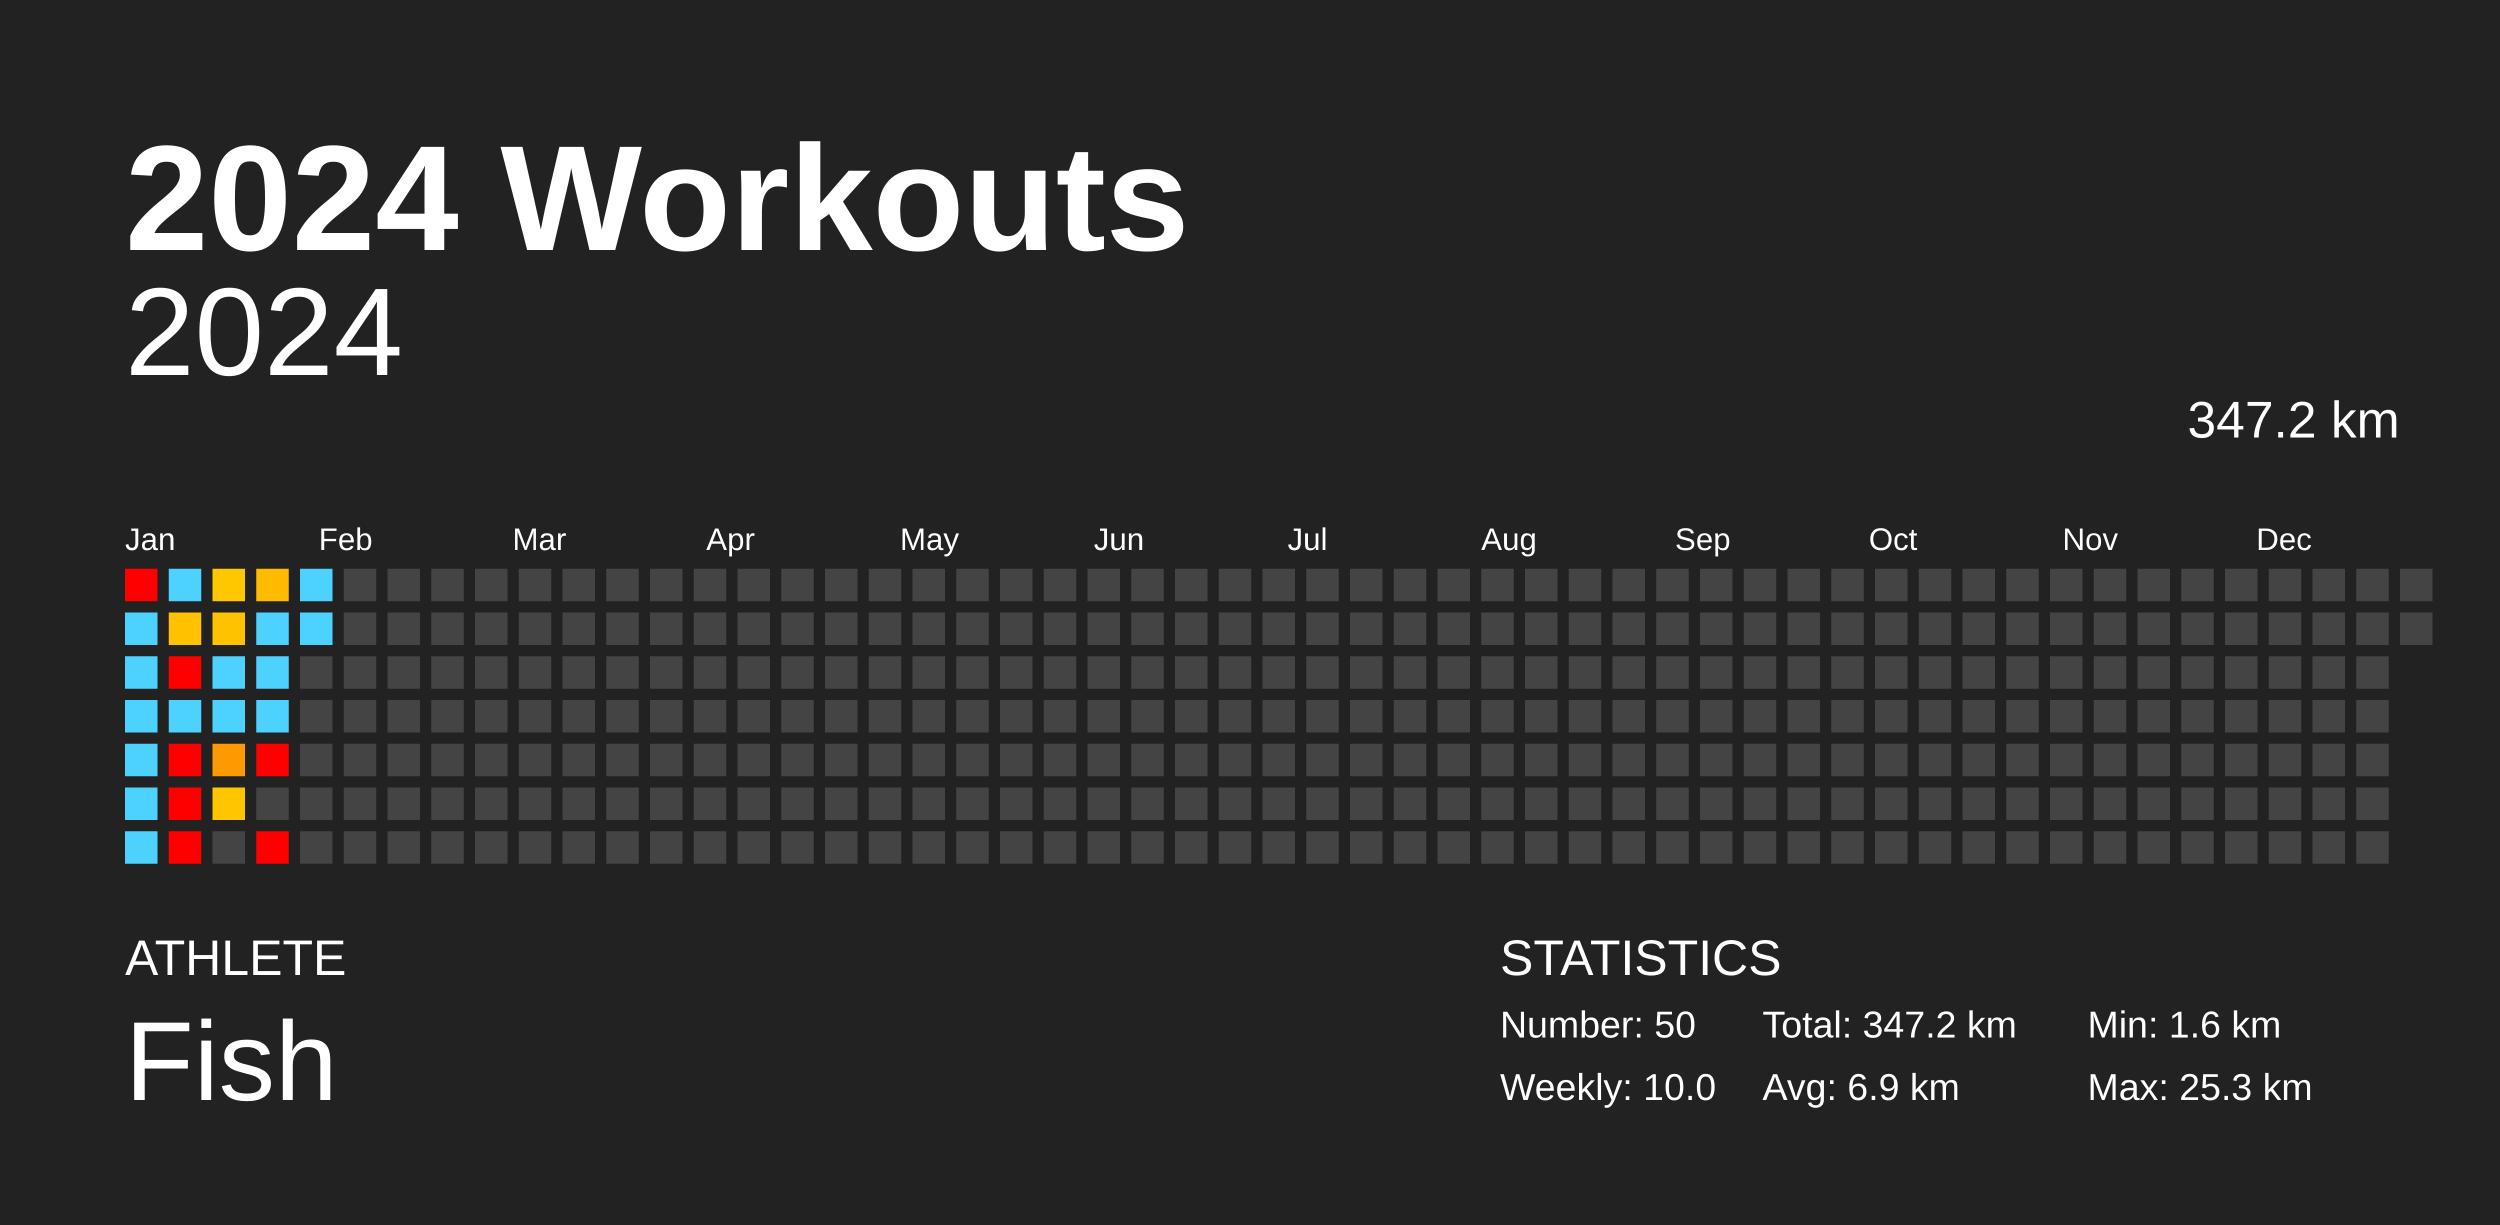
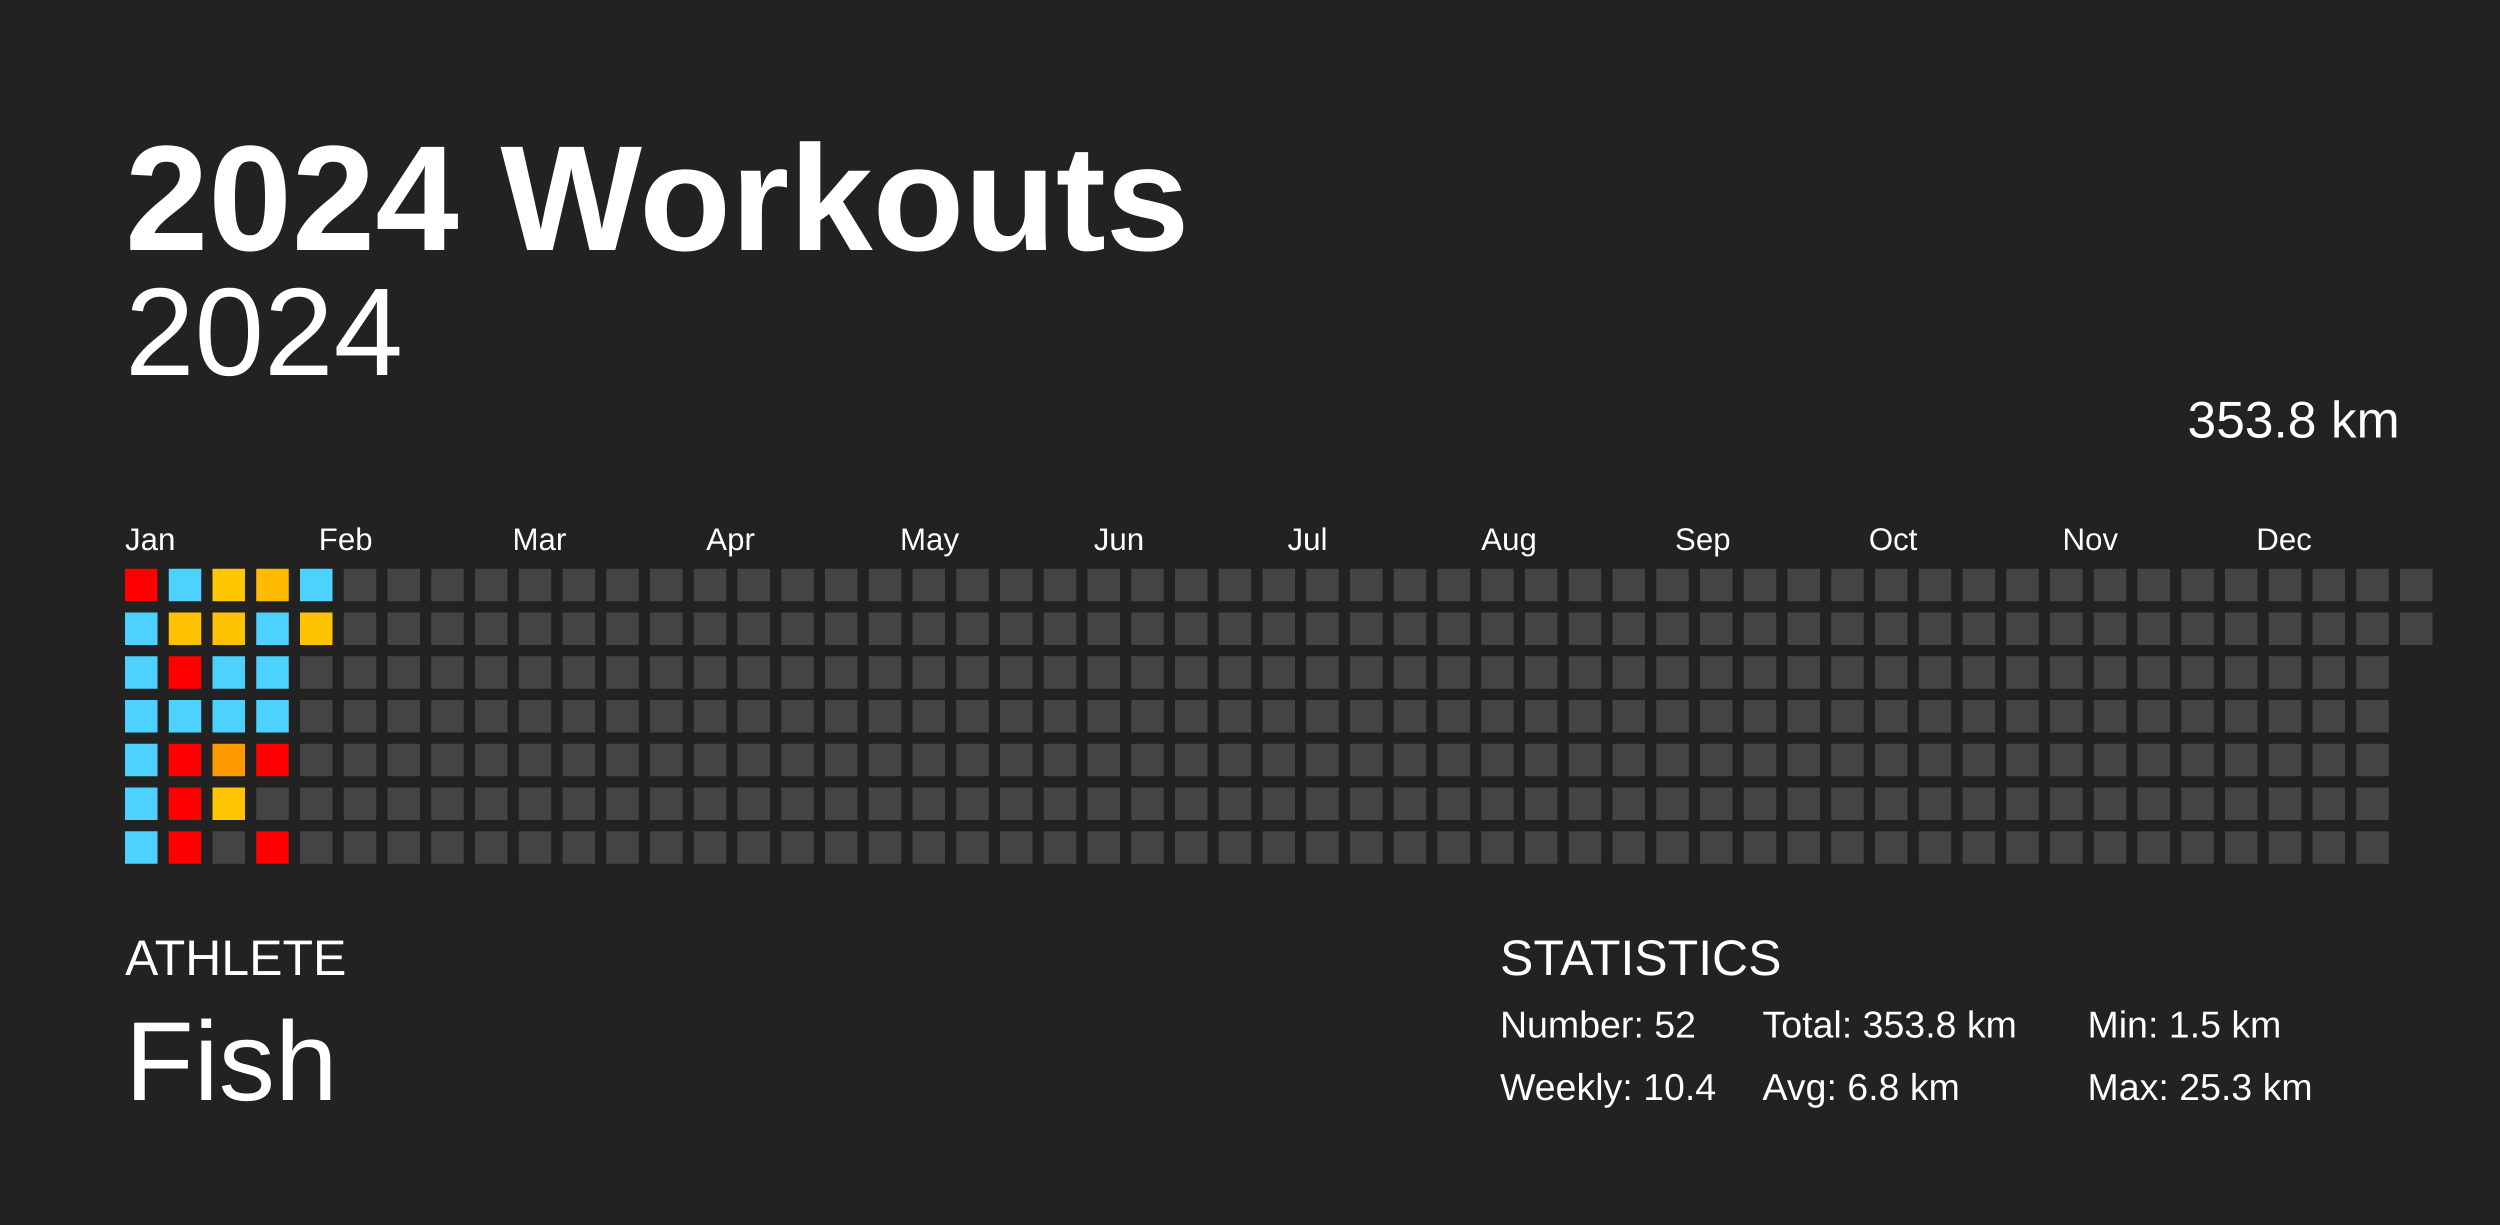
<svg xmlns="http://www.w3.org/2000/svg" baseProfile="full" height="98mm" version="1.1" viewBox="0,0,200,98" width="200mm">
  <defs />
  <rect fill="#222222" height="98" width="200" x="0" y="0" />
  <text fill="#FFFFFF" style="font-size:12px; font-family:Arial; font-weight:bold;" x="10" y="20">2024 Workouts</text>
  <text fill="#FFFFFF" style="font-size:4px; font-family:Arial" x="10" y="78">ATHLETE</text>
  <text fill="#FFFFFF" style="font-size:9px; font-family:Arial" x="10" y="88">Fish</text>
  <text fill="#FFFFFF" style="font-size:4px; font-family:Arial" x="120" y="78">STATISTICS</text>
-   <text fill="#FFFFFF" style="font-size:3px; font-family:Arial" x="120" y="83">Number: 50</text>
-   <text fill="#FFFFFF" style="font-size:3px; font-family:Arial" x="120" y="88">Weekly: 10.0</text>
-   <text fill="#FFFFFF" style="font-size:3px; font-family:Arial" x="141" y="83">Total: 347.2 km</text>
-   <text fill="#FFFFFF" style="font-size:3px; font-family:Arial" x="141" y="88">Avg: 6.9 km</text>
-   <text fill="#FFFFFF" style="font-size:3px; font-family:Arial" x="167" y="83">Min: 1.6 km</text>
+   <text fill="#FFFFFF" style="font-size:3px; font-family:Arial" x="120" y="83">Number: 52</text>
+   <text fill="#FFFFFF" style="font-size:3px; font-family:Arial" x="120" y="88">Weekly: 10.4</text>
+   <text fill="#FFFFFF" style="font-size:3px; font-family:Arial" x="141" y="83">Total: 353.8 km</text>
+   <text fill="#FFFFFF" style="font-size:3px; font-family:Arial" x="141" y="88">Avg: 6.8 km</text>
+   <text fill="#FFFFFF" style="font-size:3px; font-family:Arial" x="167" y="83">Min: 1.5 km</text>
  <text fill="#FFFFFF" style="font-size:3px; font-family:Arial" x="167" y="88">Max: 25.3 km</text>
  <text alignment-baseline="hanging" fill="#FFFFFF" style="font-size:10.0px; font-family:Arial;" x="10" y="30">2024</text>
-   <text alignment-baseline="hanging" fill="#FFFFFF" style="font-size:4.125px; font-family:Arial;" x="175" y="35">347.2 km</text>
+   <text alignment-baseline="hanging" fill="#FFFFFF" style="font-size:4.125px; font-family:Arial;" x="175" y="35">353.8 km</text>
  <text fill="#FFFFFF" style="font-size:2.5px; font-family:Arial" x="10.0" y="44">Jan</text>
  <text fill="#FFFFFF" style="font-size:2.5px; font-family:Arial" x="25.5" y="44">Feb</text>
  <text fill="#FFFFFF" style="font-size:2.5px; font-family:Arial" x="41.0" y="44">Mar</text>
  <text fill="#FFFFFF" style="font-size:2.5px; font-family:Arial" x="56.5" y="44">Apr</text>
  <text fill="#FFFFFF" style="font-size:2.5px; font-family:Arial" x="72.0" y="44">May</text>
  <text fill="#FFFFFF" style="font-size:2.5px; font-family:Arial" x="87.5" y="44">Jun</text>
  <text fill="#FFFFFF" style="font-size:2.5px; font-family:Arial" x="103.0" y="44">Jul</text>
  <text fill="#FFFFFF" style="font-size:2.5px; font-family:Arial" x="118.5" y="44">Aug</text>
  <text fill="#FFFFFF" style="font-size:2.5px; font-family:Arial" x="134.0" y="44">Sep</text>
  <text fill="#FFFFFF" style="font-size:2.5px; font-family:Arial" x="149.5" y="44">Oct</text>
  <text fill="#FFFFFF" style="font-size:2.5px; font-family:Arial" x="165.0" y="44">Nov</text>
  <text fill="#FFFFFF" style="font-size:2.5px; font-family:Arial" x="180.5" y="44">Dec</text>
  <rect fill="red" height="2.6" width="2.6" x="10.0" y="45.5" />
  <rect fill="#4dd2ff" height="2.6" width="2.6" x="10.0" y="49.0" />
  <rect fill="#4dd2ff" height="2.6" width="2.6" x="10.0" y="52.5" />
  <rect fill="#4dd2ff" height="2.6" width="2.6" x="10.0" y="56.0" />
  <rect fill="#4dd2ff" height="2.6" width="2.6" x="10.0" y="59.5" />
  <rect fill="#4dd2ff" height="2.6" width="2.6" x="10.0" y="63.0" />
  <rect fill="#4dd2ff" height="2.6" width="2.6" x="10.0" y="66.5" />
  <rect fill="#4dd2ff" height="2.6" width="2.6" x="13.5" y="45.5" />
  <rect fill="#ffc100" height="2.6" width="2.6" x="13.5" y="49.0" />
  <rect fill="red" height="2.6" width="2.6" x="13.5" y="52.5" />
  <rect fill="#4dd2ff" height="2.6" width="2.6" x="13.5" y="56.0" />
  <rect fill="red" height="2.6" width="2.6" x="13.5" y="59.5" />
  <rect fill="red" height="2.6" width="2.6" x="13.5" y="63.0" />
  <rect fill="red" height="2.6" width="2.6" x="13.5" y="66.5" />
  <rect fill="#ffc700" height="2.6" width="2.6" x="17.0" y="45.5" />
  <rect fill="#ffc200" height="2.6" width="2.6" x="17.0" y="49.0" />
  <rect fill="#4dd2ff" height="2.6" width="2.6" x="17.0" y="52.5" />
  <rect fill="#4dd2ff" height="2.6" width="2.6" x="17.0" y="56.0" />
  <rect fill="#ff9900" height="2.6" width="2.6" x="17.0" y="59.5" />
  <rect fill="#ffc600" height="2.6" width="2.6" x="17.0" y="63.0" />
  <rect fill="#444444" height="2.6" width="2.6" x="17.0" y="66.5" />
  <rect fill="#ffbb00" height="2.6" width="2.6" x="20.5" y="45.5" />
  <rect fill="#4dd2ff" height="2.6" width="2.6" x="20.5" y="49.0" />
  <rect fill="#4dd2ff" height="2.6" width="2.6" x="20.5" y="52.5" />
  <rect fill="#4dd2ff" height="2.6" width="2.6" x="20.5" y="56.0" />
  <rect fill="red" height="2.6" width="2.6" x="20.5" y="59.5" />
  <rect fill="#444444" height="2.6" width="2.6" x="20.5" y="63.0" />
  <rect fill="red" height="2.6" width="2.6" x="20.5" y="66.5" />
  <rect fill="#4dd2ff" height="2.6" width="2.6" x="24.0" y="45.5" />
-   <rect fill="#4dd2ff" height="2.6" width="2.6" x="24.0" y="49.0" />
+   <rect fill="#ffc200" height="2.6" width="2.6" x="24.0" y="49.0" />
  <rect fill="#444444" height="2.6" width="2.6" x="24.0" y="52.5" />
  <rect fill="#444444" height="2.6" width="2.6" x="24.0" y="56.0" />
  <rect fill="#444444" height="2.6" width="2.6" x="24.0" y="59.5" />
  <rect fill="#444444" height="2.6" width="2.6" x="24.0" y="63.0" />
  <rect fill="#444444" height="2.6" width="2.6" x="24.0" y="66.5" />
  <rect fill="#444444" height="2.6" width="2.6" x="27.5" y="45.5" />
  <rect fill="#444444" height="2.6" width="2.6" x="27.5" y="49.0" />
  <rect fill="#444444" height="2.6" width="2.6" x="27.5" y="52.5" />
  <rect fill="#444444" height="2.6" width="2.6" x="27.5" y="56.0" />
  <rect fill="#444444" height="2.6" width="2.6" x="27.5" y="59.5" />
  <rect fill="#444444" height="2.6" width="2.6" x="27.5" y="63.0" />
  <rect fill="#444444" height="2.6" width="2.6" x="27.5" y="66.5" />
  <rect fill="#444444" height="2.6" width="2.6" x="31.0" y="45.5" />
  <rect fill="#444444" height="2.6" width="2.6" x="31.0" y="49.0" />
  <rect fill="#444444" height="2.6" width="2.6" x="31.0" y="52.5" />
  <rect fill="#444444" height="2.6" width="2.6" x="31.0" y="56.0" />
  <rect fill="#444444" height="2.6" width="2.6" x="31.0" y="59.5" />
  <rect fill="#444444" height="2.6" width="2.6" x="31.0" y="63.0" />
  <rect fill="#444444" height="2.6" width="2.6" x="31.0" y="66.5" />
  <rect fill="#444444" height="2.6" width="2.6" x="34.5" y="45.5" />
  <rect fill="#444444" height="2.6" width="2.6" x="34.5" y="49.0" />
  <rect fill="#444444" height="2.6" width="2.6" x="34.5" y="52.5" />
  <rect fill="#444444" height="2.6" width="2.6" x="34.5" y="56.0" />
  <rect fill="#444444" height="2.6" width="2.6" x="34.5" y="59.5" />
  <rect fill="#444444" height="2.6" width="2.6" x="34.5" y="63.0" />
  <rect fill="#444444" height="2.6" width="2.6" x="34.5" y="66.5" />
  <rect fill="#444444" height="2.6" width="2.6" x="38.0" y="45.5" />
  <rect fill="#444444" height="2.6" width="2.6" x="38.0" y="49.0" />
  <rect fill="#444444" height="2.6" width="2.6" x="38.0" y="52.5" />
  <rect fill="#444444" height="2.6" width="2.6" x="38.0" y="56.0" />
  <rect fill="#444444" height="2.6" width="2.6" x="38.0" y="59.5" />
  <rect fill="#444444" height="2.6" width="2.6" x="38.0" y="63.0" />
  <rect fill="#444444" height="2.6" width="2.6" x="38.0" y="66.5" />
  <rect fill="#444444" height="2.6" width="2.6" x="41.5" y="45.5" />
  <rect fill="#444444" height="2.6" width="2.6" x="41.5" y="49.0" />
  <rect fill="#444444" height="2.6" width="2.6" x="41.5" y="52.5" />
  <rect fill="#444444" height="2.6" width="2.6" x="41.5" y="56.0" />
  <rect fill="#444444" height="2.6" width="2.6" x="41.5" y="59.5" />
  <rect fill="#444444" height="2.6" width="2.6" x="41.5" y="63.0" />
  <rect fill="#444444" height="2.6" width="2.6" x="41.5" y="66.5" />
  <rect fill="#444444" height="2.6" width="2.6" x="45.0" y="45.5" />
  <rect fill="#444444" height="2.6" width="2.6" x="45.0" y="49.0" />
  <rect fill="#444444" height="2.6" width="2.6" x="45.0" y="52.5" />
  <rect fill="#444444" height="2.6" width="2.6" x="45.0" y="56.0" />
  <rect fill="#444444" height="2.6" width="2.6" x="45.0" y="59.5" />
  <rect fill="#444444" height="2.6" width="2.6" x="45.0" y="63.0" />
  <rect fill="#444444" height="2.6" width="2.6" x="45.0" y="66.5" />
  <rect fill="#444444" height="2.6" width="2.6" x="48.5" y="45.5" />
  <rect fill="#444444" height="2.6" width="2.6" x="48.5" y="49.0" />
  <rect fill="#444444" height="2.6" width="2.6" x="48.5" y="52.5" />
  <rect fill="#444444" height="2.6" width="2.6" x="48.5" y="56.0" />
  <rect fill="#444444" height="2.6" width="2.6" x="48.5" y="59.5" />
  <rect fill="#444444" height="2.6" width="2.6" x="48.5" y="63.0" />
  <rect fill="#444444" height="2.6" width="2.6" x="48.5" y="66.5" />
  <rect fill="#444444" height="2.6" width="2.6" x="52.0" y="45.5" />
  <rect fill="#444444" height="2.6" width="2.6" x="52.0" y="49.0" />
  <rect fill="#444444" height="2.6" width="2.6" x="52.0" y="52.5" />
  <rect fill="#444444" height="2.6" width="2.6" x="52.0" y="56.0" />
  <rect fill="#444444" height="2.6" width="2.6" x="52.0" y="59.5" />
  <rect fill="#444444" height="2.6" width="2.6" x="52.0" y="63.0" />
  <rect fill="#444444" height="2.6" width="2.6" x="52.0" y="66.5" />
  <rect fill="#444444" height="2.6" width="2.6" x="55.5" y="45.5" />
  <rect fill="#444444" height="2.6" width="2.6" x="55.5" y="49.0" />
  <rect fill="#444444" height="2.6" width="2.6" x="55.5" y="52.5" />
  <rect fill="#444444" height="2.6" width="2.6" x="55.5" y="56.0" />
  <rect fill="#444444" height="2.6" width="2.6" x="55.5" y="59.5" />
  <rect fill="#444444" height="2.6" width="2.6" x="55.5" y="63.0" />
  <rect fill="#444444" height="2.6" width="2.6" x="55.5" y="66.5" />
  <rect fill="#444444" height="2.6" width="2.6" x="59.0" y="45.5" />
  <rect fill="#444444" height="2.6" width="2.6" x="59.0" y="49.0" />
  <rect fill="#444444" height="2.6" width="2.6" x="59.0" y="52.5" />
  <rect fill="#444444" height="2.6" width="2.6" x="59.0" y="56.0" />
  <rect fill="#444444" height="2.6" width="2.6" x="59.0" y="59.5" />
  <rect fill="#444444" height="2.6" width="2.6" x="59.0" y="63.0" />
  <rect fill="#444444" height="2.6" width="2.6" x="59.0" y="66.5" />
  <rect fill="#444444" height="2.6" width="2.6" x="62.5" y="45.5" />
  <rect fill="#444444" height="2.6" width="2.6" x="62.5" y="49.0" />
  <rect fill="#444444" height="2.6" width="2.6" x="62.5" y="52.5" />
  <rect fill="#444444" height="2.6" width="2.6" x="62.5" y="56.0" />
  <rect fill="#444444" height="2.6" width="2.6" x="62.5" y="59.5" />
  <rect fill="#444444" height="2.6" width="2.6" x="62.5" y="63.0" />
  <rect fill="#444444" height="2.6" width="2.6" x="62.5" y="66.5" />
  <rect fill="#444444" height="2.6" width="2.6" x="66.0" y="45.5" />
  <rect fill="#444444" height="2.6" width="2.6" x="66.0" y="49.0" />
  <rect fill="#444444" height="2.6" width="2.6" x="66.0" y="52.5" />
  <rect fill="#444444" height="2.6" width="2.6" x="66.0" y="56.0" />
  <rect fill="#444444" height="2.6" width="2.6" x="66.0" y="59.5" />
  <rect fill="#444444" height="2.6" width="2.6" x="66.0" y="63.0" />
  <rect fill="#444444" height="2.6" width="2.6" x="66.0" y="66.5" />
  <rect fill="#444444" height="2.6" width="2.6" x="69.5" y="45.5" />
  <rect fill="#444444" height="2.6" width="2.6" x="69.5" y="49.0" />
  <rect fill="#444444" height="2.6" width="2.6" x="69.5" y="52.5" />
  <rect fill="#444444" height="2.6" width="2.6" x="69.5" y="56.0" />
  <rect fill="#444444" height="2.6" width="2.6" x="69.5" y="59.5" />
  <rect fill="#444444" height="2.6" width="2.6" x="69.5" y="63.0" />
  <rect fill="#444444" height="2.6" width="2.6" x="69.5" y="66.5" />
  <rect fill="#444444" height="2.6" width="2.6" x="73.0" y="45.5" />
  <rect fill="#444444" height="2.6" width="2.6" x="73.0" y="49.0" />
  <rect fill="#444444" height="2.6" width="2.6" x="73.0" y="52.5" />
  <rect fill="#444444" height="2.6" width="2.6" x="73.0" y="56.0" />
  <rect fill="#444444" height="2.6" width="2.6" x="73.0" y="59.5" />
  <rect fill="#444444" height="2.6" width="2.6" x="73.0" y="63.0" />
  <rect fill="#444444" height="2.6" width="2.6" x="73.0" y="66.5" />
  <rect fill="#444444" height="2.6" width="2.6" x="76.5" y="45.5" />
  <rect fill="#444444" height="2.6" width="2.6" x="76.5" y="49.0" />
  <rect fill="#444444" height="2.6" width="2.6" x="76.5" y="52.5" />
  <rect fill="#444444" height="2.6" width="2.6" x="76.5" y="56.0" />
  <rect fill="#444444" height="2.6" width="2.6" x="76.5" y="59.5" />
  <rect fill="#444444" height="2.6" width="2.6" x="76.5" y="63.0" />
  <rect fill="#444444" height="2.6" width="2.6" x="76.5" y="66.5" />
  <rect fill="#444444" height="2.6" width="2.6" x="80.0" y="45.5" />
  <rect fill="#444444" height="2.6" width="2.6" x="80.0" y="49.0" />
  <rect fill="#444444" height="2.6" width="2.6" x="80.0" y="52.5" />
  <rect fill="#444444" height="2.6" width="2.6" x="80.0" y="56.0" />
  <rect fill="#444444" height="2.6" width="2.6" x="80.0" y="59.5" />
  <rect fill="#444444" height="2.6" width="2.6" x="80.0" y="63.0" />
  <rect fill="#444444" height="2.6" width="2.6" x="80.0" y="66.5" />
  <rect fill="#444444" height="2.6" width="2.6" x="83.5" y="45.5" />
  <rect fill="#444444" height="2.6" width="2.6" x="83.5" y="49.0" />
  <rect fill="#444444" height="2.6" width="2.6" x="83.5" y="52.5" />
  <rect fill="#444444" height="2.6" width="2.6" x="83.5" y="56.0" />
  <rect fill="#444444" height="2.6" width="2.6" x="83.5" y="59.5" />
  <rect fill="#444444" height="2.6" width="2.6" x="83.5" y="63.0" />
  <rect fill="#444444" height="2.6" width="2.6" x="83.5" y="66.5" />
  <rect fill="#444444" height="2.6" width="2.6" x="87.0" y="45.5" />
  <rect fill="#444444" height="2.6" width="2.6" x="87.0" y="49.0" />
  <rect fill="#444444" height="2.6" width="2.6" x="87.0" y="52.5" />
  <rect fill="#444444" height="2.6" width="2.6" x="87.0" y="56.0" />
  <rect fill="#444444" height="2.6" width="2.6" x="87.0" y="59.5" />
  <rect fill="#444444" height="2.6" width="2.6" x="87.0" y="63.0" />
  <rect fill="#444444" height="2.6" width="2.6" x="87.0" y="66.5" />
  <rect fill="#444444" height="2.6" width="2.6" x="90.5" y="45.5" />
  <rect fill="#444444" height="2.6" width="2.6" x="90.5" y="49.0" />
  <rect fill="#444444" height="2.6" width="2.6" x="90.5" y="52.5" />
  <rect fill="#444444" height="2.6" width="2.6" x="90.5" y="56.0" />
  <rect fill="#444444" height="2.6" width="2.6" x="90.5" y="59.5" />
  <rect fill="#444444" height="2.6" width="2.6" x="90.5" y="63.0" />
  <rect fill="#444444" height="2.6" width="2.6" x="90.5" y="66.5" />
  <rect fill="#444444" height="2.6" width="2.6" x="94.0" y="45.5" />
  <rect fill="#444444" height="2.6" width="2.6" x="94.0" y="49.0" />
  <rect fill="#444444" height="2.6" width="2.6" x="94.0" y="52.5" />
  <rect fill="#444444" height="2.6" width="2.6" x="94.0" y="56.0" />
  <rect fill="#444444" height="2.6" width="2.6" x="94.0" y="59.5" />
  <rect fill="#444444" height="2.6" width="2.6" x="94.0" y="63.0" />
  <rect fill="#444444" height="2.6" width="2.6" x="94.0" y="66.5" />
  <rect fill="#444444" height="2.6" width="2.6" x="97.5" y="45.5" />
  <rect fill="#444444" height="2.6" width="2.6" x="97.5" y="49.0" />
  <rect fill="#444444" height="2.6" width="2.6" x="97.5" y="52.5" />
  <rect fill="#444444" height="2.6" width="2.6" x="97.5" y="56.0" />
  <rect fill="#444444" height="2.6" width="2.6" x="97.5" y="59.5" />
  <rect fill="#444444" height="2.6" width="2.6" x="97.5" y="63.0" />
  <rect fill="#444444" height="2.6" width="2.6" x="97.5" y="66.5" />
  <rect fill="#444444" height="2.6" width="2.6" x="101.0" y="45.5" />
  <rect fill="#444444" height="2.6" width="2.6" x="101.0" y="49.0" />
  <rect fill="#444444" height="2.6" width="2.6" x="101.0" y="52.5" />
  <rect fill="#444444" height="2.6" width="2.6" x="101.0" y="56.0" />
  <rect fill="#444444" height="2.6" width="2.6" x="101.0" y="59.5" />
  <rect fill="#444444" height="2.6" width="2.6" x="101.0" y="63.0" />
  <rect fill="#444444" height="2.6" width="2.6" x="101.0" y="66.5" />
  <rect fill="#444444" height="2.6" width="2.6" x="104.5" y="45.5" />
  <rect fill="#444444" height="2.6" width="2.6" x="104.5" y="49.0" />
  <rect fill="#444444" height="2.6" width="2.6" x="104.5" y="52.5" />
  <rect fill="#444444" height="2.6" width="2.6" x="104.5" y="56.0" />
  <rect fill="#444444" height="2.6" width="2.6" x="104.5" y="59.5" />
  <rect fill="#444444" height="2.6" width="2.6" x="104.5" y="63.0" />
  <rect fill="#444444" height="2.6" width="2.6" x="104.5" y="66.5" />
  <rect fill="#444444" height="2.6" width="2.6" x="108.0" y="45.5" />
  <rect fill="#444444" height="2.6" width="2.6" x="108.0" y="49.0" />
  <rect fill="#444444" height="2.6" width="2.6" x="108.0" y="52.5" />
  <rect fill="#444444" height="2.6" width="2.6" x="108.0" y="56.0" />
  <rect fill="#444444" height="2.6" width="2.6" x="108.0" y="59.5" />
  <rect fill="#444444" height="2.6" width="2.6" x="108.0" y="63.0" />
  <rect fill="#444444" height="2.6" width="2.6" x="108.0" y="66.5" />
  <rect fill="#444444" height="2.6" width="2.6" x="111.5" y="45.5" />
  <rect fill="#444444" height="2.6" width="2.6" x="111.5" y="49.0" />
  <rect fill="#444444" height="2.6" width="2.6" x="111.5" y="52.5" />
  <rect fill="#444444" height="2.6" width="2.6" x="111.5" y="56.0" />
  <rect fill="#444444" height="2.6" width="2.6" x="111.5" y="59.5" />
  <rect fill="#444444" height="2.6" width="2.6" x="111.5" y="63.0" />
  <rect fill="#444444" height="2.6" width="2.6" x="111.5" y="66.5" />
  <rect fill="#444444" height="2.6" width="2.6" x="115.0" y="45.5" />
  <rect fill="#444444" height="2.6" width="2.6" x="115.0" y="49.0" />
  <rect fill="#444444" height="2.6" width="2.6" x="115.0" y="52.5" />
  <rect fill="#444444" height="2.6" width="2.6" x="115.0" y="56.0" />
  <rect fill="#444444" height="2.6" width="2.6" x="115.0" y="59.5" />
  <rect fill="#444444" height="2.6" width="2.6" x="115.0" y="63.0" />
  <rect fill="#444444" height="2.6" width="2.6" x="115.0" y="66.5" />
  <rect fill="#444444" height="2.6" width="2.6" x="118.5" y="45.5" />
  <rect fill="#444444" height="2.6" width="2.6" x="118.5" y="49.0" />
  <rect fill="#444444" height="2.6" width="2.6" x="118.5" y="52.5" />
  <rect fill="#444444" height="2.6" width="2.6" x="118.5" y="56.0" />
  <rect fill="#444444" height="2.6" width="2.6" x="118.5" y="59.5" />
  <rect fill="#444444" height="2.6" width="2.6" x="118.5" y="63.0" />
  <rect fill="#444444" height="2.6" width="2.6" x="118.5" y="66.5" />
  <rect fill="#444444" height="2.6" width="2.6" x="122.0" y="45.5" />
  <rect fill="#444444" height="2.6" width="2.6" x="122.0" y="49.0" />
  <rect fill="#444444" height="2.6" width="2.6" x="122.0" y="52.5" />
  <rect fill="#444444" height="2.6" width="2.6" x="122.0" y="56.0" />
  <rect fill="#444444" height="2.6" width="2.6" x="122.0" y="59.5" />
  <rect fill="#444444" height="2.6" width="2.6" x="122.0" y="63.0" />
  <rect fill="#444444" height="2.6" width="2.6" x="122.0" y="66.5" />
  <rect fill="#444444" height="2.6" width="2.6" x="125.5" y="45.5" />
  <rect fill="#444444" height="2.6" width="2.6" x="125.5" y="49.0" />
  <rect fill="#444444" height="2.6" width="2.6" x="125.5" y="52.5" />
  <rect fill="#444444" height="2.6" width="2.6" x="125.5" y="56.0" />
  <rect fill="#444444" height="2.6" width="2.6" x="125.5" y="59.5" />
  <rect fill="#444444" height="2.6" width="2.6" x="125.5" y="63.0" />
  <rect fill="#444444" height="2.6" width="2.6" x="125.5" y="66.5" />
  <rect fill="#444444" height="2.6" width="2.6" x="129.0" y="45.5" />
  <rect fill="#444444" height="2.6" width="2.6" x="129.0" y="49.0" />
  <rect fill="#444444" height="2.6" width="2.6" x="129.0" y="52.5" />
  <rect fill="#444444" height="2.6" width="2.6" x="129.0" y="56.0" />
  <rect fill="#444444" height="2.6" width="2.6" x="129.0" y="59.5" />
  <rect fill="#444444" height="2.6" width="2.6" x="129.0" y="63.0" />
  <rect fill="#444444" height="2.6" width="2.6" x="129.0" y="66.5" />
  <rect fill="#444444" height="2.6" width="2.6" x="132.5" y="45.5" />
  <rect fill="#444444" height="2.6" width="2.6" x="132.5" y="49.0" />
  <rect fill="#444444" height="2.6" width="2.6" x="132.5" y="52.5" />
  <rect fill="#444444" height="2.6" width="2.6" x="132.5" y="56.0" />
  <rect fill="#444444" height="2.6" width="2.6" x="132.5" y="59.5" />
  <rect fill="#444444" height="2.6" width="2.6" x="132.5" y="63.0" />
  <rect fill="#444444" height="2.6" width="2.6" x="132.5" y="66.5" />
  <rect fill="#444444" height="2.6" width="2.6" x="136.0" y="45.5" />
  <rect fill="#444444" height="2.6" width="2.6" x="136.0" y="49.0" />
  <rect fill="#444444" height="2.6" width="2.6" x="136.0" y="52.5" />
  <rect fill="#444444" height="2.6" width="2.6" x="136.0" y="56.0" />
  <rect fill="#444444" height="2.6" width="2.6" x="136.0" y="59.5" />
  <rect fill="#444444" height="2.6" width="2.6" x="136.0" y="63.0" />
  <rect fill="#444444" height="2.6" width="2.6" x="136.0" y="66.5" />
  <rect fill="#444444" height="2.6" width="2.6" x="139.5" y="45.5" />
  <rect fill="#444444" height="2.6" width="2.6" x="139.5" y="49.0" />
  <rect fill="#444444" height="2.6" width="2.6" x="139.5" y="52.5" />
  <rect fill="#444444" height="2.6" width="2.6" x="139.5" y="56.0" />
  <rect fill="#444444" height="2.6" width="2.6" x="139.5" y="59.5" />
  <rect fill="#444444" height="2.6" width="2.6" x="139.5" y="63.0" />
  <rect fill="#444444" height="2.6" width="2.6" x="139.5" y="66.5" />
  <rect fill="#444444" height="2.6" width="2.6" x="143.0" y="45.5" />
  <rect fill="#444444" height="2.6" width="2.6" x="143.0" y="49.0" />
  <rect fill="#444444" height="2.6" width="2.6" x="143.0" y="52.5" />
  <rect fill="#444444" height="2.6" width="2.6" x="143.0" y="56.0" />
  <rect fill="#444444" height="2.6" width="2.6" x="143.0" y="59.5" />
  <rect fill="#444444" height="2.6" width="2.6" x="143.0" y="63.0" />
  <rect fill="#444444" height="2.6" width="2.6" x="143.0" y="66.5" />
  <rect fill="#444444" height="2.6" width="2.6" x="146.5" y="45.5" />
  <rect fill="#444444" height="2.6" width="2.6" x="146.5" y="49.0" />
  <rect fill="#444444" height="2.6" width="2.6" x="146.5" y="52.5" />
  <rect fill="#444444" height="2.6" width="2.6" x="146.5" y="56.0" />
  <rect fill="#444444" height="2.6" width="2.6" x="146.5" y="59.5" />
  <rect fill="#444444" height="2.6" width="2.6" x="146.5" y="63.0" />
  <rect fill="#444444" height="2.6" width="2.6" x="146.5" y="66.5" />
  <rect fill="#444444" height="2.6" width="2.6" x="150.0" y="45.5" />
  <rect fill="#444444" height="2.6" width="2.6" x="150.0" y="49.0" />
  <rect fill="#444444" height="2.6" width="2.6" x="150.0" y="52.5" />
  <rect fill="#444444" height="2.6" width="2.6" x="150.0" y="56.0" />
  <rect fill="#444444" height="2.6" width="2.6" x="150.0" y="59.5" />
  <rect fill="#444444" height="2.6" width="2.6" x="150.0" y="63.0" />
  <rect fill="#444444" height="2.6" width="2.6" x="150.0" y="66.5" />
  <rect fill="#444444" height="2.6" width="2.6" x="153.5" y="45.5" />
  <rect fill="#444444" height="2.6" width="2.6" x="153.5" y="49.0" />
  <rect fill="#444444" height="2.6" width="2.6" x="153.5" y="52.5" />
  <rect fill="#444444" height="2.6" width="2.6" x="153.5" y="56.0" />
  <rect fill="#444444" height="2.6" width="2.6" x="153.5" y="59.5" />
  <rect fill="#444444" height="2.6" width="2.6" x="153.5" y="63.0" />
  <rect fill="#444444" height="2.6" width="2.6" x="153.5" y="66.5" />
  <rect fill="#444444" height="2.6" width="2.6" x="157.0" y="45.5" />
  <rect fill="#444444" height="2.6" width="2.6" x="157.0" y="49.0" />
  <rect fill="#444444" height="2.6" width="2.6" x="157.0" y="52.5" />
  <rect fill="#444444" height="2.6" width="2.6" x="157.0" y="56.0" />
  <rect fill="#444444" height="2.6" width="2.6" x="157.0" y="59.5" />
  <rect fill="#444444" height="2.6" width="2.6" x="157.0" y="63.0" />
  <rect fill="#444444" height="2.6" width="2.6" x="157.0" y="66.5" />
  <rect fill="#444444" height="2.6" width="2.6" x="160.5" y="45.5" />
  <rect fill="#444444" height="2.6" width="2.6" x="160.5" y="49.0" />
  <rect fill="#444444" height="2.6" width="2.6" x="160.5" y="52.5" />
  <rect fill="#444444" height="2.6" width="2.6" x="160.5" y="56.0" />
  <rect fill="#444444" height="2.6" width="2.6" x="160.5" y="59.5" />
  <rect fill="#444444" height="2.6" width="2.6" x="160.5" y="63.0" />
  <rect fill="#444444" height="2.6" width="2.6" x="160.5" y="66.5" />
  <rect fill="#444444" height="2.6" width="2.6" x="164.0" y="45.5" />
  <rect fill="#444444" height="2.6" width="2.6" x="164.0" y="49.0" />
  <rect fill="#444444" height="2.6" width="2.6" x="164.0" y="52.5" />
  <rect fill="#444444" height="2.6" width="2.6" x="164.0" y="56.0" />
  <rect fill="#444444" height="2.6" width="2.6" x="164.0" y="59.5" />
  <rect fill="#444444" height="2.6" width="2.6" x="164.0" y="63.0" />
  <rect fill="#444444" height="2.6" width="2.6" x="164.0" y="66.5" />
  <rect fill="#444444" height="2.6" width="2.6" x="167.5" y="45.5" />
  <rect fill="#444444" height="2.6" width="2.6" x="167.5" y="49.0" />
  <rect fill="#444444" height="2.6" width="2.6" x="167.5" y="52.5" />
  <rect fill="#444444" height="2.6" width="2.6" x="167.5" y="56.0" />
  <rect fill="#444444" height="2.6" width="2.6" x="167.5" y="59.5" />
  <rect fill="#444444" height="2.6" width="2.6" x="167.5" y="63.0" />
  <rect fill="#444444" height="2.6" width="2.6" x="167.5" y="66.5" />
  <rect fill="#444444" height="2.6" width="2.6" x="171.0" y="45.5" />
  <rect fill="#444444" height="2.6" width="2.6" x="171.0" y="49.0" />
  <rect fill="#444444" height="2.6" width="2.6" x="171.0" y="52.5" />
  <rect fill="#444444" height="2.6" width="2.6" x="171.0" y="56.0" />
  <rect fill="#444444" height="2.6" width="2.6" x="171.0" y="59.5" />
  <rect fill="#444444" height="2.6" width="2.6" x="171.0" y="63.0" />
  <rect fill="#444444" height="2.6" width="2.6" x="171.0" y="66.5" />
  <rect fill="#444444" height="2.6" width="2.6" x="174.5" y="45.5" />
  <rect fill="#444444" height="2.6" width="2.6" x="174.5" y="49.0" />
  <rect fill="#444444" height="2.6" width="2.6" x="174.5" y="52.5" />
  <rect fill="#444444" height="2.6" width="2.6" x="174.5" y="56.0" />
  <rect fill="#444444" height="2.6" width="2.6" x="174.5" y="59.5" />
  <rect fill="#444444" height="2.6" width="2.6" x="174.5" y="63.0" />
  <rect fill="#444444" height="2.6" width="2.6" x="174.5" y="66.5" />
  <rect fill="#444444" height="2.6" width="2.6" x="178.0" y="45.5" />
  <rect fill="#444444" height="2.6" width="2.6" x="178.0" y="49.0" />
  <rect fill="#444444" height="2.6" width="2.6" x="178.0" y="52.5" />
  <rect fill="#444444" height="2.6" width="2.6" x="178.0" y="56.0" />
  <rect fill="#444444" height="2.6" width="2.6" x="178.0" y="59.5" />
  <rect fill="#444444" height="2.6" width="2.6" x="178.0" y="63.0" />
  <rect fill="#444444" height="2.6" width="2.6" x="178.0" y="66.5" />
  <rect fill="#444444" height="2.6" width="2.6" x="181.5" y="45.5" />
  <rect fill="#444444" height="2.6" width="2.6" x="181.5" y="49.0" />
  <rect fill="#444444" height="2.6" width="2.6" x="181.5" y="52.5" />
  <rect fill="#444444" height="2.6" width="2.6" x="181.5" y="56.0" />
  <rect fill="#444444" height="2.6" width="2.6" x="181.5" y="59.5" />
  <rect fill="#444444" height="2.6" width="2.6" x="181.5" y="63.0" />
  <rect fill="#444444" height="2.6" width="2.6" x="181.5" y="66.5" />
  <rect fill="#444444" height="2.6" width="2.6" x="185.0" y="45.5" />
  <rect fill="#444444" height="2.6" width="2.6" x="185.0" y="49.0" />
  <rect fill="#444444" height="2.6" width="2.6" x="185.0" y="52.5" />
  <rect fill="#444444" height="2.6" width="2.6" x="185.0" y="56.0" />
  <rect fill="#444444" height="2.6" width="2.6" x="185.0" y="59.5" />
  <rect fill="#444444" height="2.6" width="2.6" x="185.0" y="63.0" />
  <rect fill="#444444" height="2.6" width="2.6" x="185.0" y="66.5" />
  <rect fill="#444444" height="2.6" width="2.6" x="188.5" y="45.5" />
  <rect fill="#444444" height="2.6" width="2.6" x="188.5" y="49.0" />
  <rect fill="#444444" height="2.6" width="2.6" x="188.5" y="52.5" />
  <rect fill="#444444" height="2.6" width="2.6" x="188.5" y="56.0" />
  <rect fill="#444444" height="2.6" width="2.6" x="188.5" y="59.5" />
  <rect fill="#444444" height="2.6" width="2.6" x="188.5" y="63.0" />
  <rect fill="#444444" height="2.6" width="2.6" x="188.5" y="66.5" />
  <rect fill="#444444" height="2.6" width="2.6" x="192.0" y="45.5" />
  <rect fill="#444444" height="2.6" width="2.6" x="192.0" y="49.0" />
</svg>
